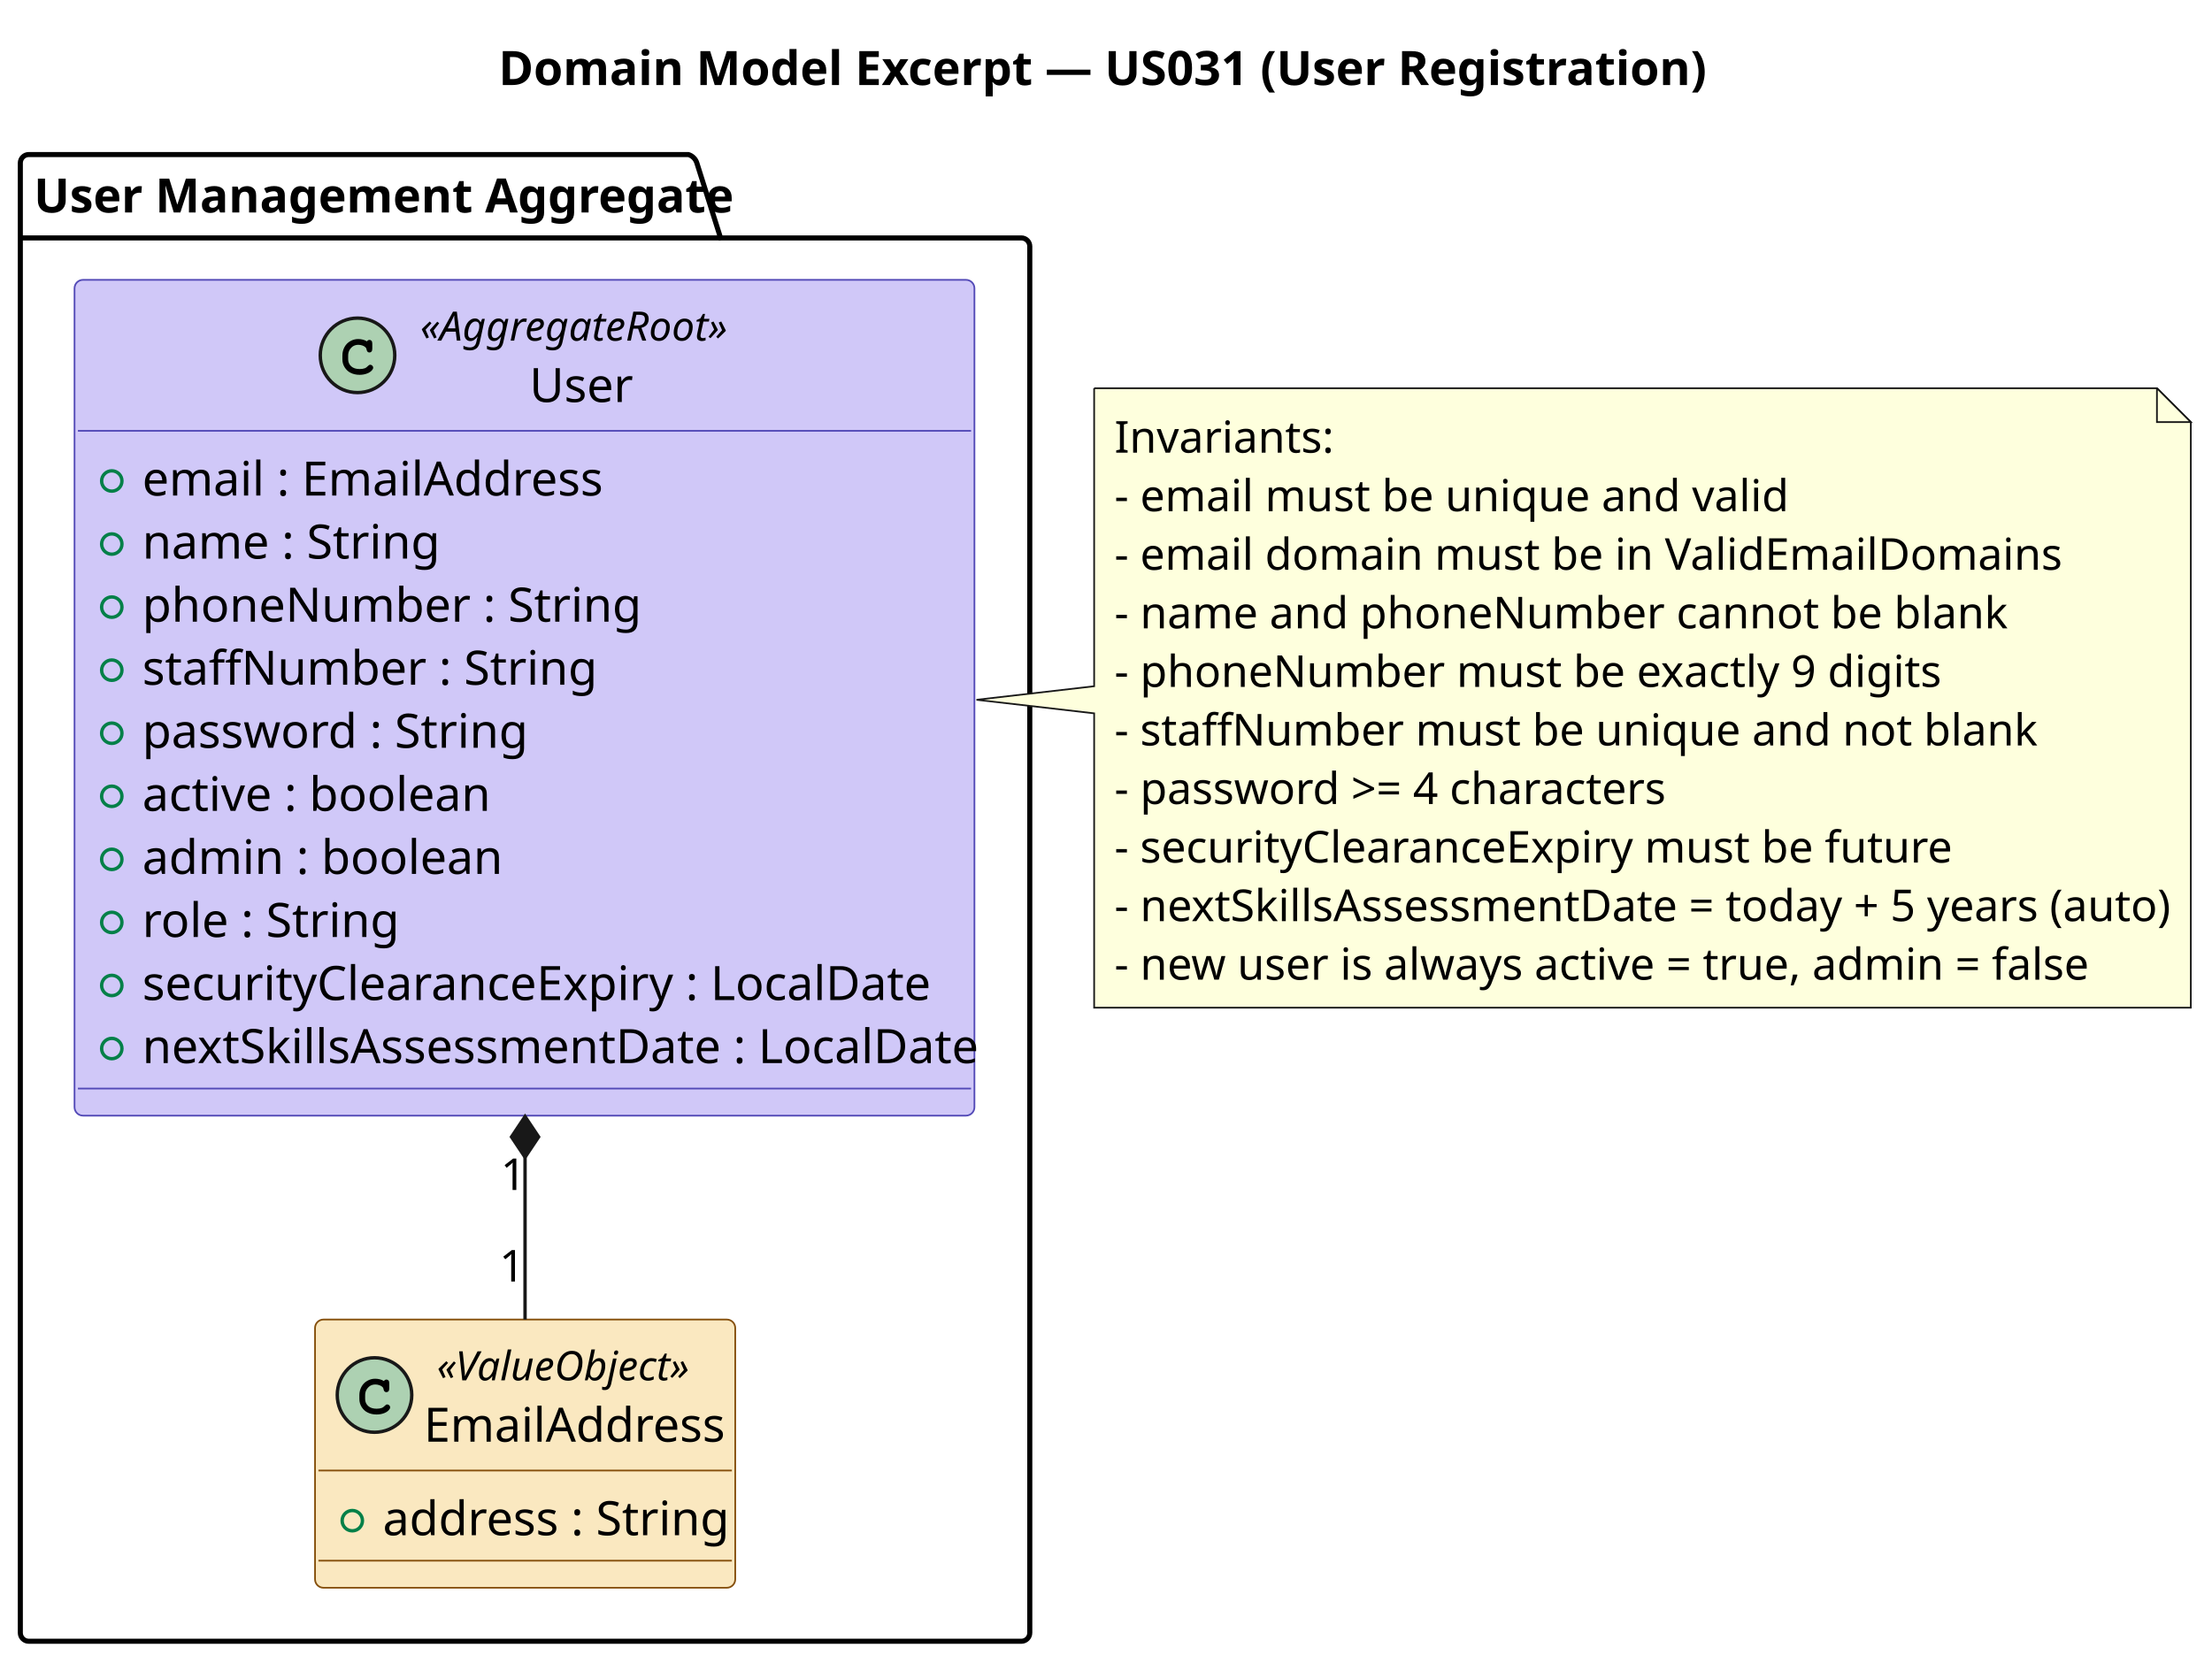
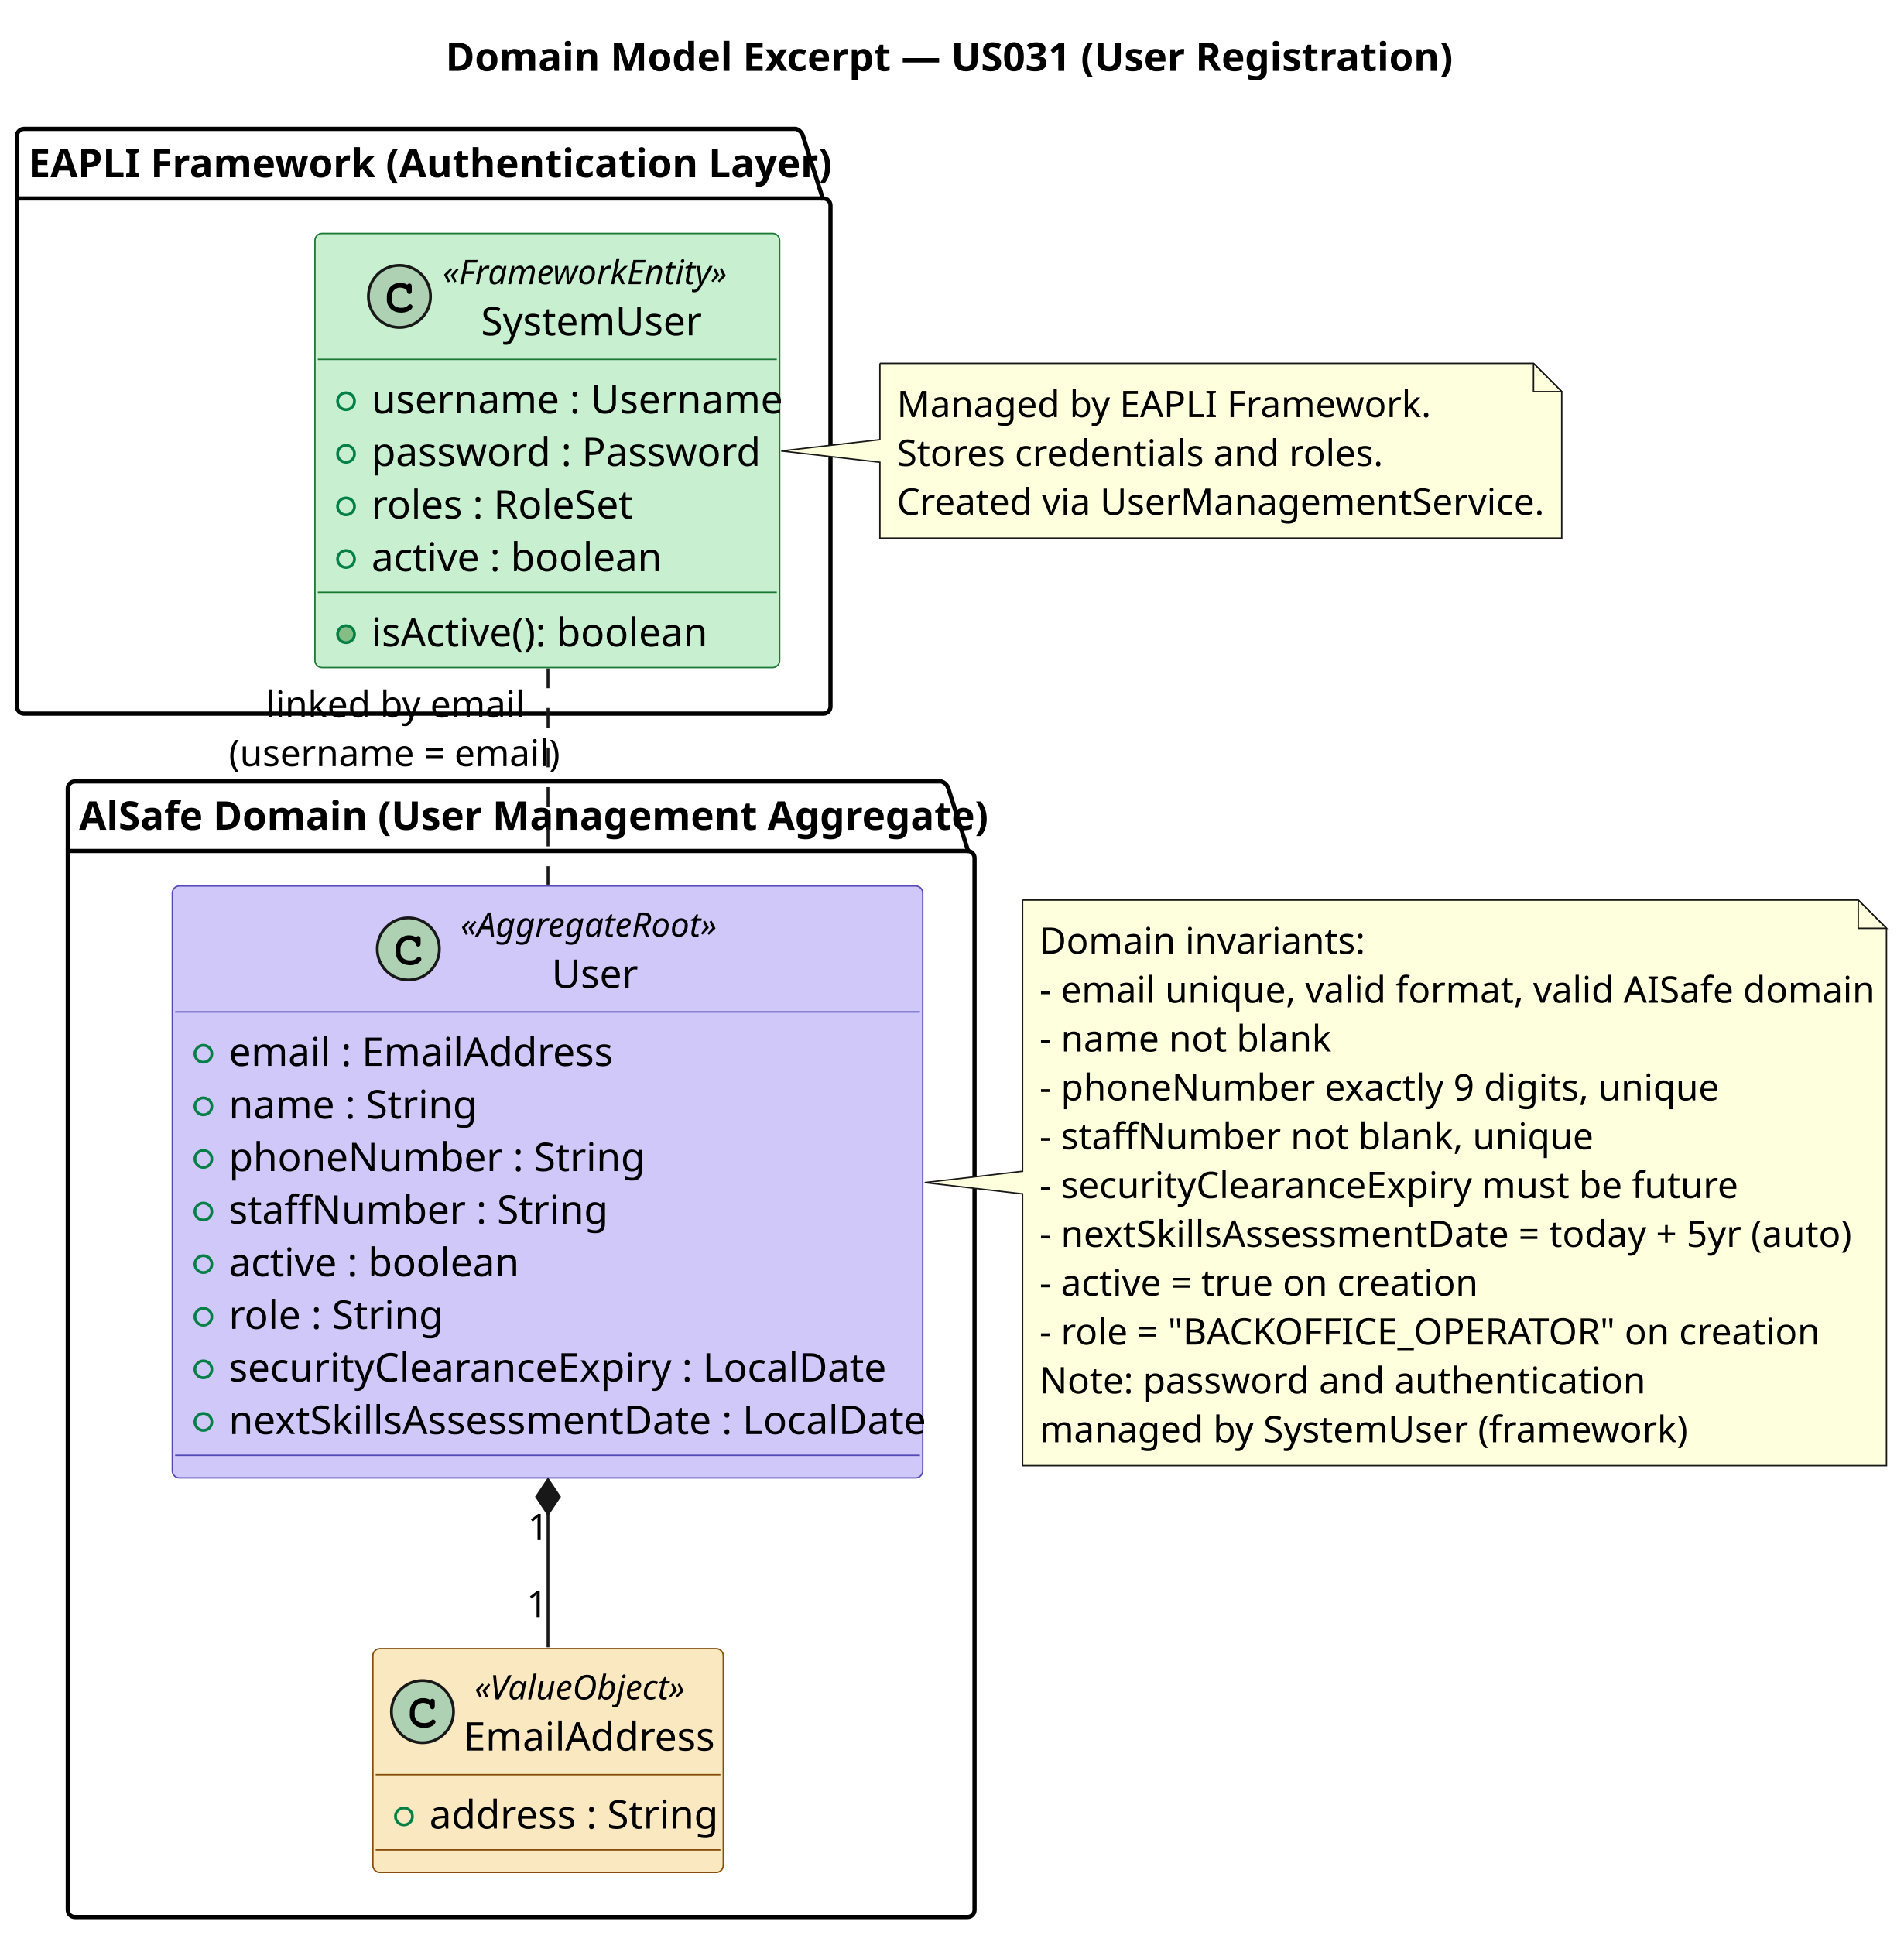
- <svg xmlns="http://www.w3.org/2000/svg" contentStyleType="text/css" data-diagram-type="CLASS" height="491px" preserveAspectRatio="none" style="width:653px;height:491px;background:#FFFFFF;" version="1.1" viewBox="0 0 653 491" width="653px" zoomAndPan="magnify">
+ <svg xmlns="http://www.w3.org/2000/svg" contentStyleType="text/css" data-diagram-type="CLASS" height="685px" preserveAspectRatio="none" style="width:674px;height:685px;background:#FFFFFF;" version="1.1" viewBox="0 0 674 685" width="674px" zoomAndPan="magnify">
  <defs />
  <g>
    <g class="title" data-source-line="1">
-       <text fill="#000000" font-family="sans-serif" font-size="14" font-weight="bold" lengthAdjust="spacing" textLength="345.413" x="147.166" y="25.107">Domain Model Excerpt — US031 (User Registration)</text>
+       <text fill="#000000" font-family="sans-serif" font-size="14" font-weight="bold" lengthAdjust="spacing" textLength="345.413" x="157.716" y="25.107">Domain Model Excerpt — US031 (User Registration)</text>
    </g>
-     <g class="cluster" data-qualified-name="User Management Aggregate" data-source-line="11" id="ent0002">
-       <path d="M8.5,45.635 L203.217,45.635 A3.75,3.75 0 0 1 205.717,48.135 L212.717,70.256 L301.5,70.256 A2.5,2.5 0 0 1 304,72.756 L304,482.135 A2.5,2.5 0 0 1 301.5,484.635 L8.5,484.635 A2.5,2.5 0 0 1 6,482.135 L6,48.135 A2.5,2.5 0 0 1 8.5,45.635" fill="none" style="stroke:#000000;stroke-width:1.5;" />
-       <line style="stroke:#000000;stroke-width:1.5;" x1="6" x2="212.717" y1="70.256" y2="70.256" />
-       <text fill="#000000" font-family="sans-serif" font-size="14" font-weight="bold" lengthAdjust="spacing" textLength="193.717" x="10" y="62.742">User Management Aggregate</text>
+     <g class="cluster" data-qualified-name="EAPLI Framework .Authentication Layer." data-source-line="13" id="ent0002">
+       <path d="M8.5,45.635 L281.769,45.635 A3.75,3.75 0 0 1 284.269,48.135 L291.269,70.256 L291.5,70.256 A2.5,2.5 0 0 1 294,72.756 L294,250.135 A2.5,2.5 0 0 1 291.5,252.635 L8.5,252.635 A2.5,2.5 0 0 1 6,250.135 L6,48.135 A2.5,2.5 0 0 1 8.5,45.635" fill="none" style="stroke:#000000;stroke-width:1.5;" />
+       <line style="stroke:#000000;stroke-width:1.5;" x1="6" x2="291.269" y1="70.256" y2="70.256" />
+       <text fill="#000000" font-family="sans-serif" font-size="14" font-weight="bold" lengthAdjust="spacing" textLength="272.269" x="10" y="62.742">EAPLI Framework (Authentication Layer)</text>
    </g>
-     <g class="entity" data-qualified-name="User Management Aggregate.User" data-source-line="12" id="ent0003">
-       <rect fill="#D0C8F8" height="246.793" rx="2.5" ry="2.5" style="stroke:#534AB7;stroke-width:0.5;" width="265.661" x="22" y="82.635" />
-       <ellipse cx="105.544" cy="104.926" fill="#ADD1B2" rx="11" ry="11" style="stroke:#181818;stroke-width:1;" />
-       <path d="M108.31,100.801 Q108.466,100.582 108.654,100.473 Q108.841,100.363 109.06,100.363 Q109.435,100.363 109.669,100.629 Q109.904,100.879 109.904,101.488 L109.904,102.941 Q109.904,103.551 109.669,103.816 Q109.435,104.082 109.06,104.082 Q108.716,104.082 108.513,103.879 Q108.31,103.691 108.201,103.176 Q108.154,102.816 107.966,102.629 Q107.638,102.254 107.029,102.035 Q106.419,101.816 105.794,101.816 Q105.029,101.816 104.388,102.144 Q103.763,102.473 103.263,103.223 Q102.779,103.973 102.779,105.004 L102.779,106.098 Q102.779,107.332 103.669,108.16 Q104.56,108.973 106.154,108.973 Q107.091,108.973 107.748,108.723 Q108.138,108.566 108.56,108.129 Q108.826,107.863 108.966,107.785 Q109.123,107.707 109.326,107.707 Q109.654,107.707 109.904,107.973 Q110.169,108.223 110.169,108.566 Q110.169,108.91 109.826,109.316 Q109.326,109.894 108.529,110.223 Q107.451,110.676 106.154,110.676 Q104.638,110.676 103.435,110.051 Q102.451,109.551 101.763,108.488 Q101.076,107.41 101.076,106.129 L101.076,104.973 Q101.076,103.644 101.685,102.504 Q102.31,101.348 103.404,100.738 Q104.498,100.113 105.732,100.113 Q106.466,100.113 107.107,100.285 Q107.763,100.441 108.31,100.801 Z " fill="#000000" />
-       <text fill="#000000" font-family="sans-serif" font-size="12" font-style="italic" lengthAdjust="spacing" textLength="94.072" x="124.044" y="100.584">«AggregateRoot»</text>
-       <text fill="#000000" font-family="sans-serif" font-size="14" lengthAdjust="spacing" textLength="29.559" x="156.301" y="118.703">User</text>
-       <line style="stroke:#534AB7;stroke-width:0.5;" x1="23" x2="286.661" y1="127.217" y2="127.217" />
+     <g class="cluster" data-qualified-name="AlSafe Domain .User Management Aggregate." data-source-line="23" id="ent0004">
+       <path d="M26.5,276.635 L333.231,276.635 A3.75,3.75 0 0 1 335.731,279.135 L342.731,301.256 L342.5,301.256 A2.5,2.5 0 0 1 345,303.756 L345,676.135 A2.5,2.5 0 0 1 342.5,678.635 L26.5,678.635 A2.5,2.5 0 0 1 24,676.135 L24,279.135 A2.5,2.5 0 0 1 26.5,276.635" fill="none" style="stroke:#000000;stroke-width:1.5;" />
+       <line style="stroke:#000000;stroke-width:1.5;" x1="24" x2="342.731" y1="301.256" y2="301.256" />
+       <text fill="#000000" font-family="sans-serif" font-size="14" font-weight="bold" lengthAdjust="spacing" textLength="305.731" x="28" y="293.742">AlSafe Domain (User Management Aggregate)</text>
+     </g>
+     <g class="entity" data-qualified-name="EAPLI Framework .Authentication Layer..SystemUser" data-source-line="14" id="ent0003">
+       <rect fill="#C8F0D0" height="153.688" rx="2.5" ry="2.5" style="stroke:#1A7A34;stroke-width:0.5;" width="164.503" x="111.5" y="82.635" />
+       <ellipse cx="141.412" cy="104.926" fill="#ADD1B2" rx="11" ry="11" style="stroke:#181818;stroke-width:1;" />
+       <path d="M144.178,100.801 Q144.334,100.582 144.521,100.473 Q144.709,100.363 144.928,100.363 Q145.303,100.363 145.537,100.629 Q145.771,100.879 145.771,101.488 L145.771,102.941 Q145.771,103.551 145.537,103.816 Q145.303,104.082 144.928,104.082 Q144.584,104.082 144.381,103.879 Q144.178,103.691 144.068,103.176 Q144.021,102.816 143.834,102.629 Q143.506,102.254 142.896,102.035 Q142.287,101.816 141.662,101.816 Q140.896,101.816 140.256,102.144 Q139.631,102.473 139.131,103.223 Q138.646,103.973 138.646,105.004 L138.646,106.098 Q138.646,107.332 139.537,108.16 Q140.428,108.973 142.021,108.973 Q142.959,108.973 143.615,108.723 Q144.006,108.566 144.428,108.129 Q144.693,107.863 144.834,107.785 Q144.99,107.707 145.193,107.707 Q145.521,107.707 145.771,107.973 Q146.037,108.223 146.037,108.566 Q146.037,108.91 145.693,109.316 Q145.193,109.894 144.396,110.223 Q143.318,110.676 142.021,110.676 Q140.506,110.676 139.303,110.051 Q138.318,109.551 137.631,108.488 Q136.943,107.41 136.943,106.129 L136.943,104.973 Q136.943,103.644 137.553,102.504 Q138.178,101.348 139.271,100.738 Q140.365,100.113 141.6,100.113 Q142.334,100.113 142.975,100.285 Q143.631,100.441 144.178,100.801 Z " fill="#000000" />
+       <text fill="#000000" font-family="sans-serif" font-size="12" font-style="italic" lengthAdjust="spacing" textLength="103.365" x="156.726" y="100.584">«FrameworkEntity»</text>
+       <text fill="#000000" font-family="sans-serif" font-size="14" lengthAdjust="spacing" textLength="76.234" x="170.291" y="118.703">SystemUser</text>
+       <line style="stroke:#1A7A34;stroke-width:0.5;" x1="112.5" x2="275.003" y1="127.217" y2="127.217" />
      <g data-visibility-modifier="PUBLIC_FIELD">
-         <ellipse cx="33" cy="142.027" fill="none" rx="3" ry="3" style="stroke:#038048;stroke-width:1;" />
+         <ellipse cx="122.5" cy="142.027" fill="none" rx="3" ry="3" style="stroke:#038048;stroke-width:1;" />
      </g>
-       <text fill="#000000" font-family="sans-serif" font-size="14" lengthAdjust="spacing" textLength="131.489" x="42" y="146.324">email : EmailAddress</text>
+       <text fill="#000000" font-family="sans-serif" font-size="14" lengthAdjust="spacing" textLength="138.503" x="131.5" y="146.324">username : Username</text>
      <g data-visibility-modifier="PUBLIC_FIELD">
-         <ellipse cx="33" cy="160.648" fill="none" rx="3" ry="3" style="stroke:#038048;stroke-width:1;" />
+         <ellipse cx="122.5" cy="160.648" fill="none" rx="3" ry="3" style="stroke:#038048;stroke-width:1;" />
      </g>
-       <text fill="#000000" font-family="sans-serif" font-size="14" lengthAdjust="spacing" textLength="83.262" x="42" y="164.945">name : String</text>
+       <text fill="#000000" font-family="sans-serif" font-size="14" lengthAdjust="spacing" textLength="133.055" x="131.5" y="164.945">password : Password</text>
      <g data-visibility-modifier="PUBLIC_FIELD">
-         <ellipse cx="33" cy="179.269" fill="none" rx="3" ry="3" style="stroke:#038048;stroke-width:1;" />
+         <ellipse cx="122.5" cy="179.269" fill="none" rx="3" ry="3" style="stroke:#038048;stroke-width:1;" />
      </g>
-       <text fill="#000000" font-family="sans-serif" font-size="14" lengthAdjust="spacing" textLength="136.965" x="42" y="183.566">phoneNumber : String</text>
+       <text fill="#000000" font-family="sans-serif" font-size="14" lengthAdjust="spacing" textLength="91.82" x="131.5" y="183.566">roles : RoleSet</text>
      <g data-visibility-modifier="PUBLIC_FIELD">
-         <ellipse cx="33" cy="197.891" fill="none" rx="3" ry="3" style="stroke:#038048;stroke-width:1;" />
+         <ellipse cx="122.5" cy="197.891" fill="none" rx="3" ry="3" style="stroke:#038048;stroke-width:1;" />
      </g>
-       <text fill="#000000" font-family="sans-serif" font-size="14" lengthAdjust="spacing" textLength="124.489" x="42" y="202.188">staffNumber : String</text>
+       <text fill="#000000" font-family="sans-serif" font-size="14" lengthAdjust="spacing" textLength="98.068" x="131.5" y="202.188">active : boolean</text>
+       <line style="stroke:#1A7A34;stroke-width:0.5;" x1="112.5" x2="275.003" y1="209.701" y2="209.701" />
+       <g data-visibility-modifier="PUBLIC_METHOD">
+         <ellipse cx="122.5" cy="224.512" fill="#84BE84" rx="3" ry="3" style="stroke:#038048;stroke-width:1;" />
+       </g>
+       <text fill="#000000" font-family="sans-serif" font-size="14" lengthAdjust="spacing" textLength="115.165" x="131.5" y="228.809">isActive(): boolean</text>
+     </g>
+     <g class="entity" data-qualified-name="AlSafe Domain .User Management Aggregate..User" data-source-line="24" id="ent0005">
+       <rect fill="#D0C8F8" height="209.551" rx="2.5" ry="2.5" style="stroke:#534AB7;stroke-width:0.5;" width="265.661" x="61" y="313.635" />
+       <ellipse cx="144.544" cy="335.926" fill="#ADD1B2" rx="11" ry="11" style="stroke:#181818;stroke-width:1;" />
+       <path d="M147.31,331.801 Q147.466,331.582 147.654,331.473 Q147.841,331.363 148.06,331.363 Q148.435,331.363 148.669,331.629 Q148.904,331.879 148.904,332.488 L148.904,333.941 Q148.904,334.551 148.669,334.816 Q148.435,335.082 148.06,335.082 Q147.716,335.082 147.513,334.879 Q147.31,334.691 147.201,334.176 Q147.154,333.816 146.966,333.629 Q146.638,333.254 146.029,333.035 Q145.419,332.816 144.794,332.816 Q144.029,332.816 143.388,333.144 Q142.763,333.473 142.263,334.223 Q141.779,334.973 141.779,336.004 L141.779,337.098 Q141.779,338.332 142.669,339.16 Q143.56,339.973 145.154,339.973 Q146.091,339.973 146.748,339.723 Q147.138,339.566 147.56,339.129 Q147.826,338.863 147.966,338.785 Q148.123,338.707 148.326,338.707 Q148.654,338.707 148.904,338.973 Q149.169,339.223 149.169,339.566 Q149.169,339.91 148.826,340.316 Q148.326,340.894 147.529,341.223 Q146.451,341.676 145.154,341.676 Q143.638,341.676 142.435,341.051 Q141.451,340.551 140.763,339.488 Q140.076,338.41 140.076,337.129 L140.076,335.973 Q140.076,334.644 140.685,333.504 Q141.31,332.348 142.404,331.738 Q143.498,331.113 144.732,331.113 Q145.466,331.113 146.107,331.285 Q146.763,331.441 147.31,331.801 Z " fill="#000000" />
+       <text fill="#000000" font-family="sans-serif" font-size="12" font-style="italic" lengthAdjust="spacing" textLength="94.072" x="163.044" y="331.584">«AggregateRoot»</text>
+       <text fill="#000000" font-family="sans-serif" font-size="14" lengthAdjust="spacing" textLength="29.559" x="195.301" y="349.703">User</text>
+       <line style="stroke:#534AB7;stroke-width:0.5;" x1="62" x2="325.661" y1="358.217" y2="358.217" />
      <g data-visibility-modifier="PUBLIC_FIELD">
-         <ellipse cx="33" cy="216.512" fill="none" rx="3" ry="3" style="stroke:#038048;stroke-width:1;" />
+         <ellipse cx="72" cy="373.027" fill="none" rx="3" ry="3" style="stroke:#038048;stroke-width:1;" />
      </g>
-       <text fill="#000000" font-family="sans-serif" font-size="14" lengthAdjust="spacing" textLength="108.158" x="42" y="220.809">password : String</text>
+       <text fill="#000000" font-family="sans-serif" font-size="14" lengthAdjust="spacing" textLength="131.489" x="81" y="377.324">email : EmailAddress</text>
      <g data-visibility-modifier="PUBLIC_FIELD">
-         <ellipse cx="33" cy="235.133" fill="none" rx="3" ry="3" style="stroke:#038048;stroke-width:1;" />
+         <ellipse cx="72" cy="391.648" fill="none" rx="3" ry="3" style="stroke:#038048;stroke-width:1;" />
      </g>
-       <text fill="#000000" font-family="sans-serif" font-size="14" lengthAdjust="spacing" textLength="98.068" x="42" y="239.43">active : boolean</text>
+       <text fill="#000000" font-family="sans-serif" font-size="14" lengthAdjust="spacing" textLength="83.262" x="81" y="395.945">name : String</text>
      <g data-visibility-modifier="PUBLIC_FIELD">
-         <ellipse cx="33" cy="253.754" fill="none" rx="3" ry="3" style="stroke:#038048;stroke-width:1;" />
+         <ellipse cx="72" cy="410.269" fill="none" rx="3" ry="3" style="stroke:#038048;stroke-width:1;" />
      </g>
-       <text fill="#000000" font-family="sans-serif" font-size="14" lengthAdjust="spacing" textLength="99.627" x="42" y="258.051">admin : boolean</text>
+       <text fill="#000000" font-family="sans-serif" font-size="14" lengthAdjust="spacing" textLength="136.965" x="81" y="414.566">phoneNumber : String</text>
      <g data-visibility-modifier="PUBLIC_FIELD">
-         <ellipse cx="33" cy="272.375" fill="none" rx="3" ry="3" style="stroke:#038048;stroke-width:1;" />
+         <ellipse cx="72" cy="428.891" fill="none" rx="3" ry="3" style="stroke:#038048;stroke-width:1;" />
      </g>
-       <text fill="#000000" font-family="sans-serif" font-size="14" lengthAdjust="spacing" textLength="71.586" x="42" y="276.672">role : String</text>
+       <text fill="#000000" font-family="sans-serif" font-size="14" lengthAdjust="spacing" textLength="124.489" x="81" y="433.188">staffNumber : String</text>
      <g data-visibility-modifier="PUBLIC_FIELD">
-         <ellipse cx="33" cy="290.996" fill="none" rx="3" ry="3" style="stroke:#038048;stroke-width:1;" />
+         <ellipse cx="72" cy="447.512" fill="none" rx="3" ry="3" style="stroke:#038048;stroke-width:1;" />
      </g>
-       <text fill="#000000" font-family="sans-serif" font-size="14" lengthAdjust="spacing" textLength="225.654" x="42" y="295.293">securityClearanceExpiry : LocalDate</text>
+       <text fill="#000000" font-family="sans-serif" font-size="14" lengthAdjust="spacing" textLength="98.068" x="81" y="451.809">active : boolean</text>
      <g data-visibility-modifier="PUBLIC_FIELD">
-         <ellipse cx="33" cy="309.617" fill="none" rx="3" ry="3" style="stroke:#038048;stroke-width:1;" />
+         <ellipse cx="72" cy="466.133" fill="none" rx="3" ry="3" style="stroke:#038048;stroke-width:1;" />
      </g>
-       <text fill="#000000" font-family="sans-serif" font-size="14" lengthAdjust="spacing" textLength="239.661" x="42" y="313.914">nextSkillsAssessmentDate : LocalDate</text>
-       <line style="stroke:#534AB7;stroke-width:0.5;" x1="23" x2="286.661" y1="321.428" y2="321.428" />
+       <text fill="#000000" font-family="sans-serif" font-size="14" lengthAdjust="spacing" textLength="71.586" x="81" y="470.43">role : String</text>
+       <g data-visibility-modifier="PUBLIC_FIELD">
+         <ellipse cx="72" cy="484.754" fill="none" rx="3" ry="3" style="stroke:#038048;stroke-width:1;" />
+       </g>
+       <text fill="#000000" font-family="sans-serif" font-size="14" lengthAdjust="spacing" textLength="225.654" x="81" y="489.051">securityClearanceExpiry : LocalDate</text>
+       <g data-visibility-modifier="PUBLIC_FIELD">
+         <ellipse cx="72" cy="503.375" fill="none" rx="3" ry="3" style="stroke:#038048;stroke-width:1;" />
+       </g>
+       <text fill="#000000" font-family="sans-serif" font-size="14" lengthAdjust="spacing" textLength="239.661" x="81" y="507.672">nextSkillsAssessmentDate : LocalDate</text>
+       <line style="stroke:#534AB7;stroke-width:0.5;" x1="62" x2="325.661" y1="515.186" y2="515.186" />
    </g>
-     <g class="entity" data-qualified-name="User Management Aggregate.EmailAddress" data-source-line="25" id="ent0004">
-       <rect fill="#FAE8C0" height="79.203" rx="2.5" ry="2.5" style="stroke:#854F0B;stroke-width:0.5;" width="124.048" x="93" y="389.635" />
-       <ellipse cx="110.557" cy="411.926" fill="#ADD1B2" rx="11" ry="11" style="stroke:#181818;stroke-width:1;" />
-       <path d="M113.323,407.801 Q113.479,407.582 113.667,407.473 Q113.854,407.363 114.073,407.363 Q114.448,407.363 114.682,407.629 Q114.917,407.879 114.917,408.488 L114.917,409.941 Q114.917,410.551 114.682,410.816 Q114.448,411.082 114.073,411.082 Q113.729,411.082 113.526,410.879 Q113.323,410.691 113.213,410.176 Q113.167,409.816 112.979,409.629 Q112.651,409.254 112.042,409.035 Q111.432,408.816 110.807,408.816 Q110.042,408.816 109.401,409.144 Q108.776,409.473 108.276,410.223 Q107.792,410.973 107.792,412.004 L107.792,413.098 Q107.792,414.332 108.682,415.16 Q109.573,415.973 111.167,415.973 Q112.104,415.973 112.76,415.723 Q113.151,415.566 113.573,415.129 Q113.838,414.863 113.979,414.785 Q114.135,414.707 114.338,414.707 Q114.667,414.707 114.917,414.973 Q115.182,415.223 115.182,415.566 Q115.182,415.91 114.838,416.316 Q114.338,416.894 113.542,417.223 Q112.463,417.676 111.167,417.676 Q109.651,417.676 108.448,417.051 Q107.463,416.551 106.776,415.488 Q106.088,414.41 106.088,413.129 L106.088,411.973 Q106.088,410.644 106.698,409.504 Q107.323,408.348 108.417,407.738 Q109.51,407.113 110.745,407.113 Q111.479,407.113 112.12,407.285 Q112.776,407.441 113.323,407.801 Z " fill="#000000" />
-       <text fill="#000000" font-family="sans-serif" font-size="12" font-style="italic" lengthAdjust="spacing" textLength="78.721" x="128.948" y="407.584">«ValueObject»</text>
-       <text fill="#000000" font-family="sans-serif" font-size="14" lengthAdjust="spacing" textLength="86.365" x="125.125" y="425.703">EmailAddress</text>
-       <line style="stroke:#854F0B;stroke-width:0.5;" x1="94" x2="216.048" y1="434.217" y2="434.217" />
+     <g class="entity" data-qualified-name="AlSafe Domain .User Management Aggregate..EmailAddress" data-source-line="35" id="ent0006">
+       <rect fill="#FAE8C0" height="79.203" rx="2.5" ry="2.5" style="stroke:#854F0B;stroke-width:0.5;" width="124.048" x="132" y="583.635" />
+       <ellipse cx="149.557" cy="605.926" fill="#ADD1B2" rx="11" ry="11" style="stroke:#181818;stroke-width:1;" />
+       <path d="M152.323,601.801 Q152.479,601.582 152.667,601.473 Q152.854,601.363 153.073,601.363 Q153.448,601.363 153.682,601.629 Q153.917,601.879 153.917,602.488 L153.917,603.941 Q153.917,604.551 153.682,604.816 Q153.448,605.082 153.073,605.082 Q152.729,605.082 152.526,604.879 Q152.323,604.691 152.213,604.176 Q152.167,603.816 151.979,603.629 Q151.651,603.254 151.042,603.035 Q150.432,602.816 149.807,602.816 Q149.042,602.816 148.401,603.144 Q147.776,603.473 147.276,604.223 Q146.792,604.973 146.792,606.004 L146.792,607.098 Q146.792,608.332 147.682,609.16 Q148.573,609.973 150.167,609.973 Q151.104,609.973 151.76,609.723 Q152.151,609.566 152.573,609.129 Q152.838,608.863 152.979,608.785 Q153.135,608.707 153.338,608.707 Q153.667,608.707 153.917,608.973 Q154.182,609.223 154.182,609.566 Q154.182,609.91 153.838,610.316 Q153.338,610.894 152.542,611.223 Q151.463,611.676 150.167,611.676 Q148.651,611.676 147.448,611.051 Q146.463,610.551 145.776,609.488 Q145.088,608.41 145.088,607.129 L145.088,605.973 Q145.088,604.644 145.698,603.504 Q146.323,602.348 147.417,601.738 Q148.51,601.113 149.745,601.113 Q150.479,601.113 151.12,601.285 Q151.776,601.441 152.323,601.801 Z " fill="#000000" />
+       <text fill="#000000" font-family="sans-serif" font-size="12" font-style="italic" lengthAdjust="spacing" textLength="78.721" x="167.948" y="601.584">«ValueObject»</text>
+       <text fill="#000000" font-family="sans-serif" font-size="14" lengthAdjust="spacing" textLength="86.365" x="164.125" y="619.703">EmailAddress</text>
+       <line style="stroke:#854F0B;stroke-width:0.5;" x1="133" x2="255.048" y1="628.217" y2="628.217" />
      <g data-visibility-modifier="PUBLIC_FIELD">
-         <ellipse cx="104" cy="449.027" fill="none" rx="3" ry="3" style="stroke:#038048;stroke-width:1;" />
+         <ellipse cx="143" cy="643.027" fill="none" rx="3" ry="3" style="stroke:#038048;stroke-width:1;" />
      </g>
-       <text fill="#000000" font-family="sans-serif" font-size="14" lengthAdjust="spacing" textLength="98.048" x="113" y="453.324">address : String</text>
-       <line style="stroke:#854F0B;stroke-width:0.5;" x1="94" x2="216.048" y1="460.838" y2="460.838" />
+       <text fill="#000000" font-family="sans-serif" font-size="14" lengthAdjust="spacing" textLength="98.048" x="152" y="647.324">address : String</text>
+       <line style="stroke:#854F0B;stroke-width:0.5;" x1="133" x2="255.048" y1="654.838" y2="654.838" />
    </g>
-     <g class="entity" data-qualified-name="GMN6" data-source-line="33" id="ent0007">
-       <path d="M323,114.635 L323,202.635 L288.27,206.635 L323,210.635 L323,297.545 A0,0 0 0 0 323,297.545 L646.745,297.545 A0,0 0 0 0 646.745,297.545 L646.745,124.635 L636.745,114.635 L323,114.635 A0,0 0 0 0 323,114.635" fill="#FEFFDD" style="stroke:#181818;stroke-width:0.5;" />
-       <path d="M636.745,114.635 L636.745,124.635 L646.745,124.635 L636.745,114.635" fill="#FEFFDD" style="stroke:#181818;stroke-width:0.5;" />
-       <text fill="#000000" font-family="sans-serif" font-size="13" lengthAdjust="spacing" textLength="59.973" x="329" y="133.663">Invariants:</text>
-       <text fill="#000000" font-family="sans-serif" font-size="13" lengthAdjust="spacing" textLength="187.161" x="329" y="150.954">- email must be unique and valid</text>
-       <text fill="#000000" font-family="sans-serif" font-size="13" lengthAdjust="spacing" textLength="265.161" x="329" y="168.245">- email domain must be in ValidEmailDomains</text>
-       <text fill="#000000" font-family="sans-serif" font-size="13" lengthAdjust="spacing" textLength="247.165" x="329" y="185.536">- name and phoneNumber cannot be blank</text>
-       <text fill="#000000" font-family="sans-serif" font-size="13" lengthAdjust="spacing" textLength="229.055" x="329" y="202.827">- phoneNumber must be exactly 9 digits</text>
-       <text fill="#000000" font-family="sans-serif" font-size="13" lengthAdjust="spacing" textLength="252.922" x="329" y="220.118">- staffNumber must be unique and not blank</text>
-       <text fill="#000000" font-family="sans-serif" font-size="13" lengthAdjust="spacing" textLength="157.517" x="329" y="237.409">- password &gt;= 4 characters</text>
-       <text fill="#000000" font-family="sans-serif" font-size="13" lengthAdjust="spacing" textLength="234.812" x="329" y="254.7">- securityClearanceExpiry must be future</text>
-       <text fill="#000000" font-family="sans-serif" font-size="13" lengthAdjust="spacing" textLength="302.745" x="329" y="271.991">- nextSkillsAssessmentDate = today + 5 years (auto)</text>
-       <text fill="#000000" font-family="sans-serif" font-size="13" lengthAdjust="spacing" textLength="276.732" x="329" y="289.282">- new user is always active = true, admin = false</text>
+     <g class="entity" data-qualified-name="GMN9" data-source-line="45" id="ent0010">
+       <path d="M362,318.635 L362,414.635 L327.34,418.635 L362,422.635 L362,518.836 A0,0 0 0 0 362,518.836 L667.845,518.836 A0,0 0 0 0 667.845,518.836 L667.845,328.635 L657.845,318.635 L362,318.635 A0,0 0 0 0 362,318.635" fill="#FEFFDD" style="stroke:#181818;stroke-width:0.5;" />
+       <path d="M657.845,318.635 L657.845,328.635 L667.845,328.635 L657.845,318.635" fill="#FEFFDD" style="stroke:#181818;stroke-width:0.5;" />
+       <text fill="#000000" font-family="sans-serif" font-size="13" lengthAdjust="spacing" textLength="107.656" x="368" y="337.663">Domain invariants:</text>
+       <text fill="#000000" font-family="sans-serif" font-size="13" lengthAdjust="spacing" textLength="278.916" x="368" y="354.954">- email unique, valid format, valid AISafe domain</text>
+       <text fill="#000000" font-family="sans-serif" font-size="13" lengthAdjust="spacing" textLength="96.834" x="368" y="372.245">- name not blank</text>
+       <text fill="#000000" font-family="sans-serif" font-size="13" lengthAdjust="spacing" textLength="225.462" x="368" y="389.536">- phoneNumber exactly 9 digits, unique</text>
+       <text fill="#000000" font-family="sans-serif" font-size="13" lengthAdjust="spacing" textLength="181.378" x="368" y="406.827">- staffNumber not blank, unique</text>
+       <text fill="#000000" font-family="sans-serif" font-size="13" lengthAdjust="spacing" textLength="234.812" x="368" y="424.118">- securityClearanceExpiry must be future</text>
+       <text fill="#000000" font-family="sans-serif" font-size="13" lengthAdjust="spacing" textLength="278.173" x="368" y="441.409">- nextSkillsAssessmentDate = today + 5yr (auto)</text>
+       <text fill="#000000" font-family="sans-serif" font-size="13" lengthAdjust="spacing" textLength="147.05" x="368" y="458.7">- active = true on creation</text>
+       <text fill="#000000" font-family="sans-serif" font-size="13" lengthAdjust="spacing" textLength="284.845" x="368" y="475.991">- role = "BACKOFFICE_OPERATOR" on creation</text>
+       <text fill="#000000" font-family="sans-serif" font-size="13" lengthAdjust="spacing" textLength="200.186" x="368" y="493.282">Note: password and authentication</text>
+       <text fill="#000000" font-family="sans-serif" font-size="13" lengthAdjust="spacing" textLength="218.899" x="368" y="510.573">managed by SystemUser (framework)</text>
    </g>
-     <g class="link" data-entity-1="ent0003" data-entity-2="ent0004" data-link-type="composition" data-source-line="29" id="lnk5">
-       <path codeLine="29" d="M155,341.705 C155,363.405 155,372.495 155,389.625" fill="none" id="User-backto-EmailAddress" style="stroke:#181818;stroke-width:1;" />
-       <polygon fill="#181818" points="155,329.705,151,335.705,155,341.705,159,335.705,155,329.705" style="stroke:#181818;stroke-width:1;" />
-       <text fill="#000000" font-family="sans-serif" font-size="13" lengthAdjust="spacing" textLength="7.23" x="147.814" y="351.383">1</text>
-       <text fill="#000000" font-family="sans-serif" font-size="13" lengthAdjust="spacing" textLength="7.23" x="147.414" y="378.409">1</text>
+     <g class="entity" data-qualified-name="GMN12" data-source-line="59" id="ent0013">
+       <path d="M311.5,128.635 L311.5,155.635 L276.57,159.635 L311.5,163.635 L311.5,190.508 A0,0 0 0 0 311.5,190.508 L552.878,190.508 A0,0 0 0 0 552.878,190.508 L552.878,138.635 L542.878,128.635 L311.5,128.635 A0,0 0 0 0 311.5,128.635" fill="#FEFFDD" style="stroke:#181818;stroke-width:0.5;" />
+       <path d="M542.878,128.635 L542.878,138.635 L552.878,138.635 L542.878,128.635" fill="#FEFFDD" style="stroke:#181818;stroke-width:0.5;" />
+       <text fill="#000000" font-family="sans-serif" font-size="13" lengthAdjust="spacing" textLength="184.247" x="317.5" y="147.663">Managed by EAPLI Framework.</text>
+       <text fill="#000000" font-family="sans-serif" font-size="13" lengthAdjust="spacing" textLength="164.753" x="317.5" y="164.954">Stores credentials and roles.</text>
+       <text fill="#000000" font-family="sans-serif" font-size="13" lengthAdjust="spacing" textLength="220.378" x="317.5" y="182.245">Created via UserManagementService.</text>
+     </g>
+     <g class="link" data-entity-1="ent0005" data-entity-2="ent0006" data-link-type="composition" data-source-line="39" id="lnk7">
+       <path codeLine="39" d="M194,535.885 C194,557.015 194,565.985 194,583.165" fill="none" id="User-backto-EmailAddress" style="stroke:#181818;stroke-width:1;" />
+       <polygon fill="#181818" points="194,523.885,190,529.885,194,535.885,198,529.885,194,523.885" style="stroke:#181818;stroke-width:1;" />
+       <text fill="#000000" font-family="sans-serif" font-size="13" lengthAdjust="spacing" textLength="7.23" x="186.794" y="545.224">1</text>
+       <text fill="#000000" font-family="sans-serif" font-size="13" lengthAdjust="spacing" textLength="7.23" x="186.457" y="572.475">1</text>
+     </g>
+     <g class="link" data-entity-1="ent0003" data-entity-2="ent0005" data-link-type="association" data-source-line="42" id="lnk8">
+       <path codeLine="42" d="M194,236.645 C194,260.645 194,287.555 194,313.155" fill="none" id="SystemUser-User" style="stroke:#181818;stroke-width:1;stroke-dasharray:7,7;" />
+       <text fill="#000000" font-family="sans-serif" font-size="13" lengthAdjust="spacing" textLength="85.985" x="94.181" y="253.933">linked by email</text>
+       <text fill="#000000" font-family="sans-serif" font-size="13" lengthAdjust="spacing" textLength="112.347" x="81" y="271.224">(username = email)</text>
    </g>
  </g>
</svg>
